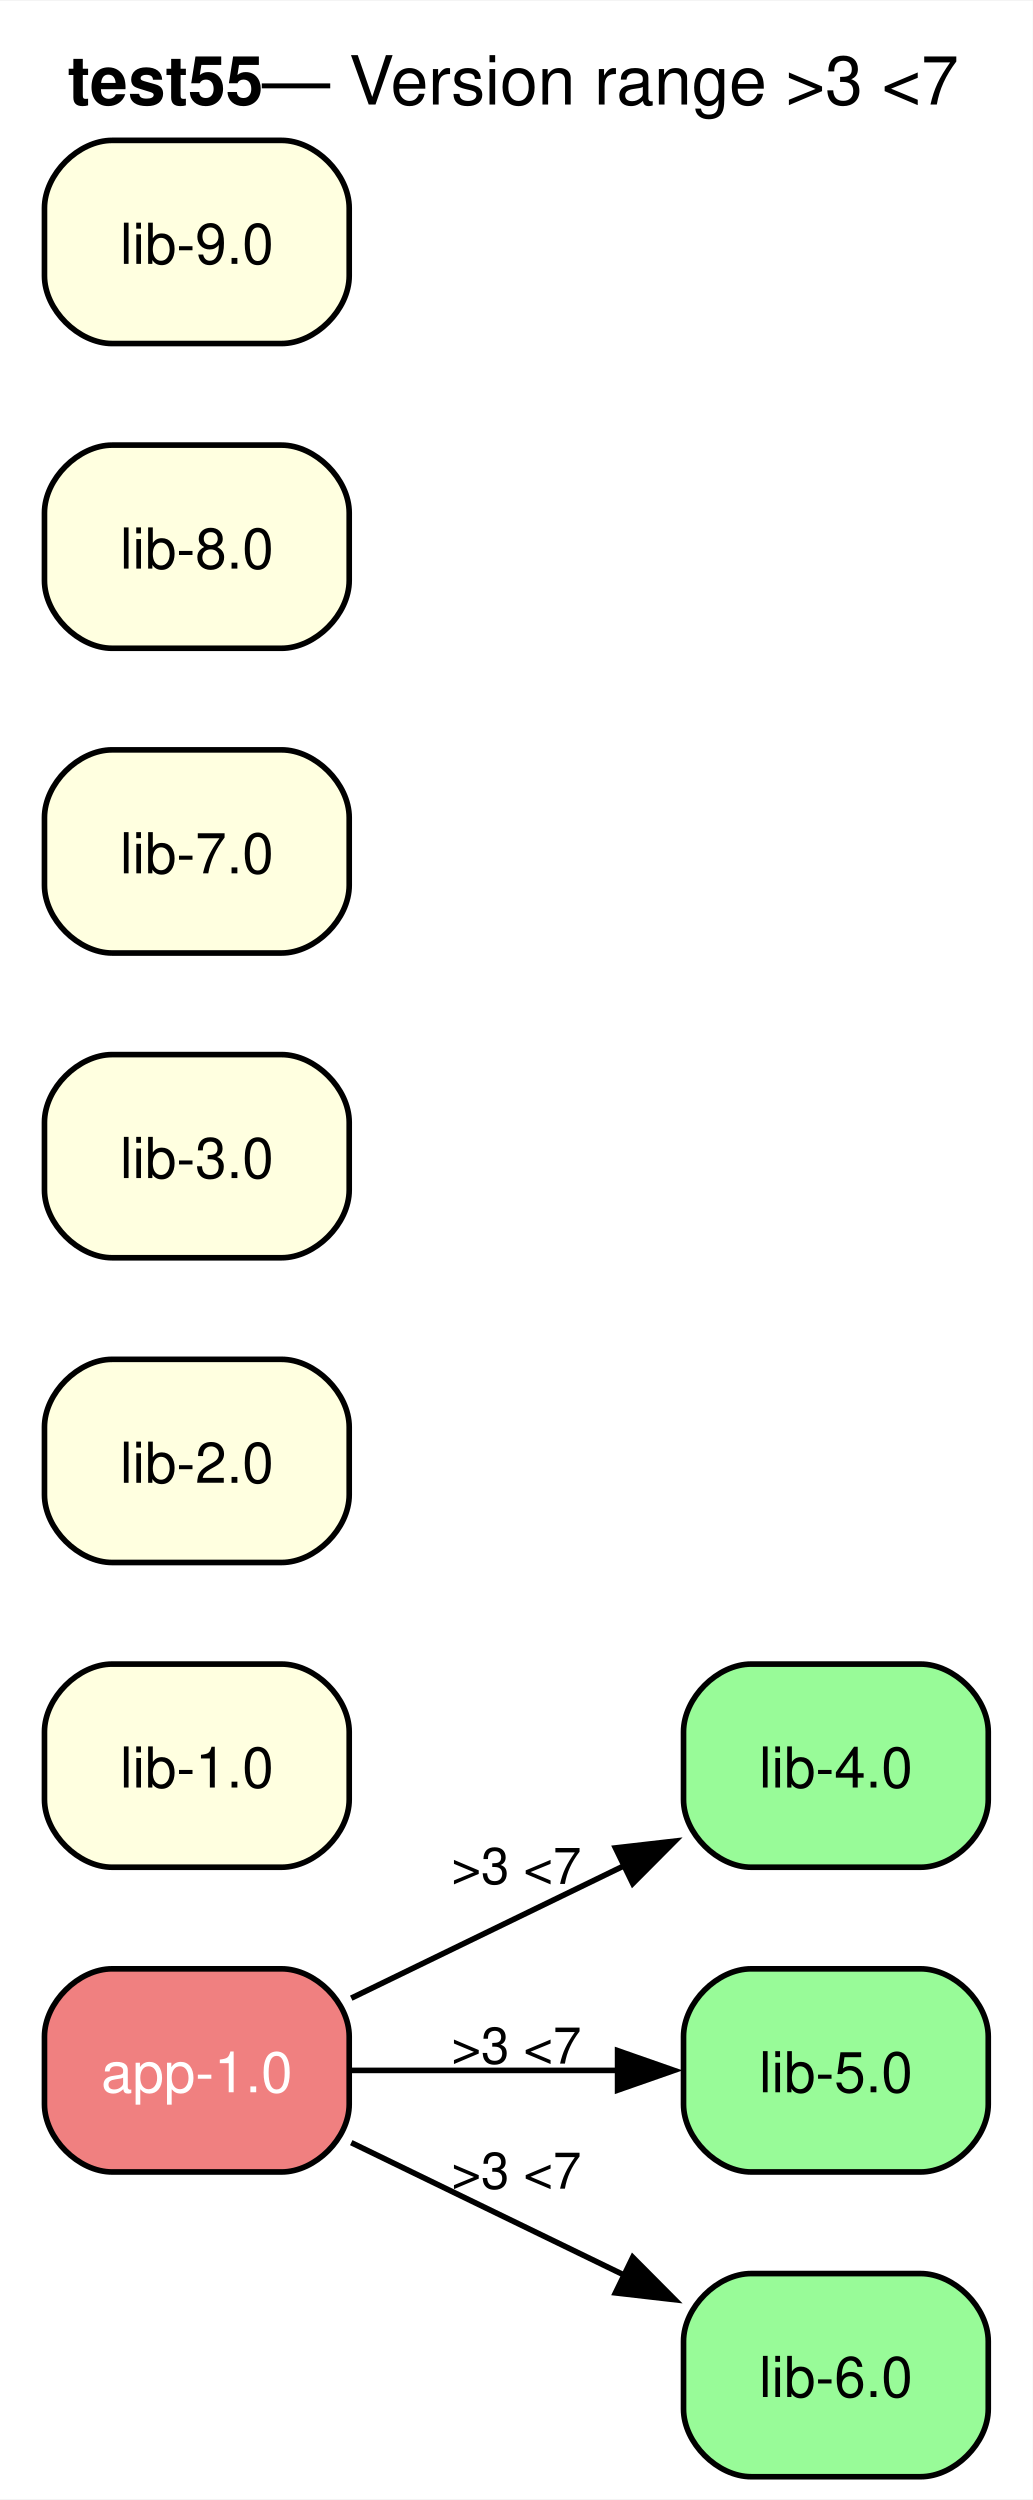
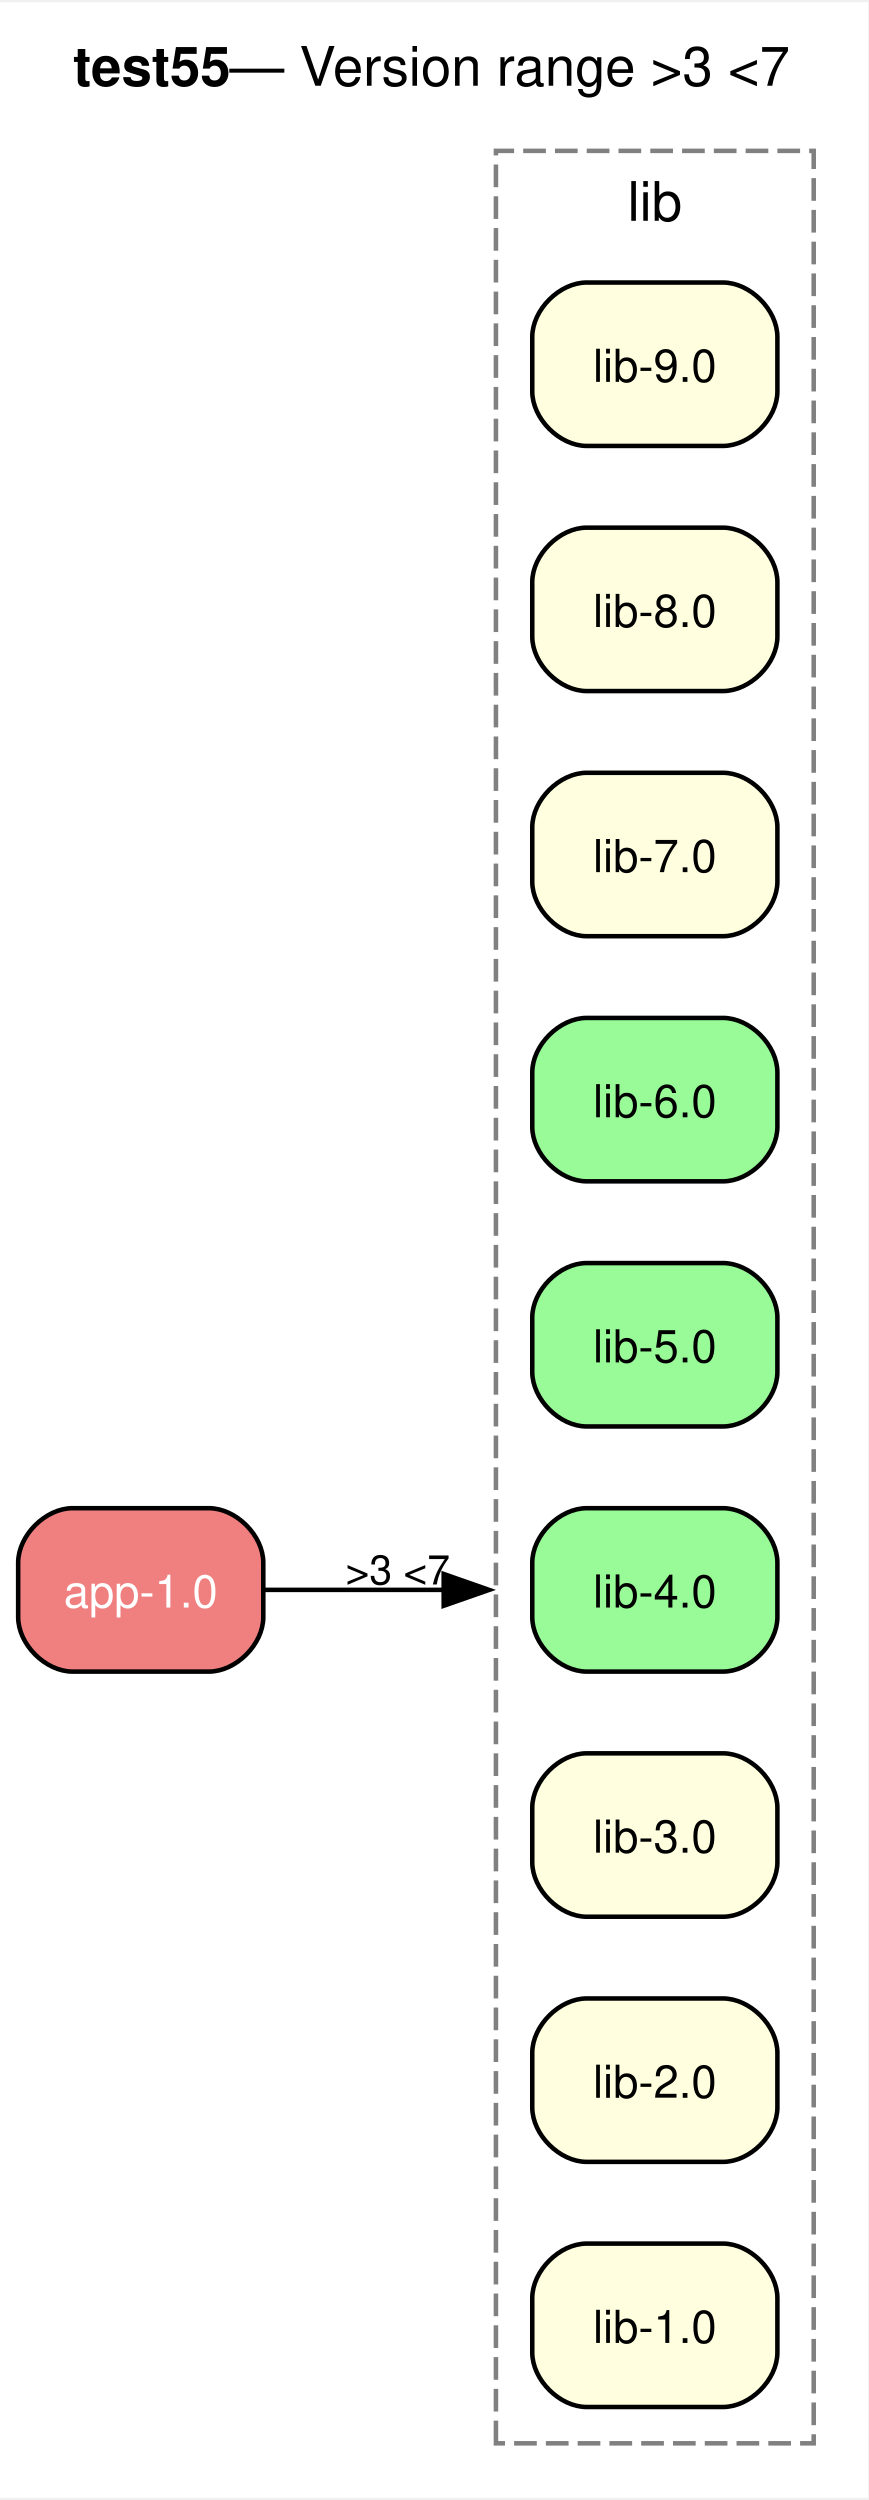
- <svg xmlns="http://www.w3.org/2000/svg" width="183pt" height="443pt" viewBox="0.00 0.00 183.00 442.75">
-   <g id="graph0" class="graph" transform="scale(1 1) rotate(0) translate(4 438.75)">
-     <polygon fill="white" stroke="none" points="-4,4 -4,-438.75 179,-438.75 179,4 -4,4" />
-     <text text-anchor="start" x="8" y="-420.35" font-family="Helvetica,sans-Serif" font-weight="bold" font-size="12.00">test55</text>
-     <text text-anchor="start" x="42.5" y="-420.35" font-family="Helvetica,sans-Serif" font-size="12.00"> — Version range &gt;3 &lt;7</text>
+ <svg xmlns="http://www.w3.org/2000/svg" width="191pt" height="550pt" viewBox="0.00 0.00 191.25 549.75">
+   <g id="graph0" class="graph" transform="scale(1 1) rotate(0) translate(4 545.75)">
+     <polygon fill="white" stroke="none" points="-4,4 -4,-545.75 187.25,-545.75 187.25,4 -4,4" />
+     <text text-anchor="start" x="12.12" y="-527.35" font-family="Helvetica,sans-Serif" font-weight="bold" font-size="12.00">test55</text>
+     <text text-anchor="start" x="46.62" y="-527.35" font-family="Helvetica,sans-Serif" font-size="12.00"> — Version range &gt;3 &lt;7</text>
+     <g id="clust1" class="cluster">
+       <polygon fill="none" stroke="gray" stroke-dasharray="5,2" points="105.25,-8 105.25,-513 175.25,-513 175.25,-8 105.25,-8" />
+       <text text-anchor="middle" x="140.25" y="-497.6" font-family="Helvetica,sans-Serif" font-size="12.00">lib</text>
+     </g>
    <g id="node1" class="node">
-       <path fill="lightcoral" stroke="black" d="M45.88,-90C45.88,-90 15.88,-90 15.88,-90 9.88,-90 3.88,-84 3.88,-78 3.88,-78 3.88,-66 3.88,-66 3.88,-60 9.88,-54 15.88,-54 15.88,-54 45.88,-54 45.88,-54 51.88,-54 57.88,-60 57.88,-66 57.88,-66 57.88,-78 57.88,-78 57.88,-84 51.88,-90 45.88,-90" />
-       <text text-anchor="middle" x="30.88" y="-68.12" font-family="Helvetica,sans-Serif" font-size="10.00" fill="white">app-1.0</text>
+       <path fill="lightyellow" stroke="black" d="M155.25,-52C155.25,-52 125.25,-52 125.25,-52 119.25,-52 113.25,-46 113.25,-40 113.25,-40 113.25,-28 113.25,-28 113.25,-22 119.25,-16 125.25,-16 125.25,-16 155.25,-16 155.25,-16 161.25,-16 167.25,-22 167.25,-28 167.25,-28 167.25,-40 167.25,-40 167.25,-46 161.25,-52 155.25,-52" />
+       <text text-anchor="middle" x="140.25" y="-30.12" font-family="Helvetica,sans-Serif" font-size="10.00">lib-1.0</text>
+     </g>
+     <g id="node2" class="node">
+       <path fill="lightyellow" stroke="black" d="M155.25,-106C155.25,-106 125.25,-106 125.25,-106 119.25,-106 113.25,-100 113.25,-94 113.25,-94 113.25,-82 113.25,-82 113.25,-76 119.25,-70 125.25,-70 125.25,-70 155.25,-70 155.25,-70 161.25,-70 167.25,-76 167.25,-82 167.25,-82 167.25,-94 167.25,-94 167.25,-100 161.25,-106 155.25,-106" />
+       <text text-anchor="middle" x="140.25" y="-84.12" font-family="Helvetica,sans-Serif" font-size="10.00">lib-2.0</text>
+     </g>
+     <g id="node3" class="node">
+       <path fill="lightyellow" stroke="black" d="M155.25,-160C155.25,-160 125.25,-160 125.25,-160 119.25,-160 113.25,-154 113.25,-148 113.25,-148 113.25,-136 113.25,-136 113.25,-130 119.25,-124 125.25,-124 125.25,-124 155.25,-124 155.25,-124 161.25,-124 167.25,-130 167.25,-136 167.25,-136 167.25,-148 167.25,-148 167.25,-154 161.25,-160 155.25,-160" />
+       <text text-anchor="middle" x="140.25" y="-138.12" font-family="Helvetica,sans-Serif" font-size="10.00">lib-3.0</text>
+     </g>
+     <g id="node4" class="node">
+       <path fill="palegreen" stroke="black" d="M155.25,-214C155.25,-214 125.25,-214 125.25,-214 119.25,-214 113.25,-208 113.25,-202 113.25,-202 113.25,-190 113.25,-190 113.25,-184 119.25,-178 125.25,-178 125.25,-178 155.25,-178 155.25,-178 161.25,-178 167.25,-184 167.25,-190 167.25,-190 167.25,-202 167.25,-202 167.25,-208 161.25,-214 155.25,-214" />
+       <text text-anchor="middle" x="140.25" y="-192.12" font-family="Helvetica,sans-Serif" font-size="10.00">lib-4.0</text>
    </g>
    <g id="node5" class="node">
-       <path fill="palegreen" stroke="black" d="M159.12,-144C159.12,-144 129.12,-144 129.12,-144 123.12,-144 117.12,-138 117.12,-132 117.12,-132 117.12,-120 117.12,-120 117.12,-114 123.12,-108 129.12,-108 129.12,-108 159.12,-108 159.12,-108 165.12,-108 171.12,-114 171.12,-120 171.12,-120 171.12,-132 171.12,-132 171.12,-138 165.12,-144 159.12,-144" />
-       <text text-anchor="middle" x="144.12" y="-122.12" font-family="Helvetica,sans-Serif" font-size="10.00">lib-4.0</text>
+       <path fill="palegreen" stroke="black" d="M155.25,-268C155.25,-268 125.25,-268 125.25,-268 119.25,-268 113.25,-262 113.25,-256 113.25,-256 113.25,-244 113.25,-244 113.25,-238 119.25,-232 125.25,-232 125.25,-232 155.25,-232 155.25,-232 161.25,-232 167.25,-238 167.25,-244 167.25,-244 167.25,-256 167.25,-256 167.25,-262 161.25,-268 155.25,-268" />
+       <text text-anchor="middle" x="140.25" y="-246.12" font-family="Helvetica,sans-Serif" font-size="10.00">lib-5.0</text>
+     </g>
+     <g id="node6" class="node">
+       <path fill="palegreen" stroke="black" d="M155.25,-322C155.25,-322 125.25,-322 125.25,-322 119.25,-322 113.25,-316 113.25,-310 113.25,-310 113.25,-298 113.25,-298 113.25,-292 119.25,-286 125.25,-286 125.25,-286 155.25,-286 155.25,-286 161.25,-286 167.25,-292 167.25,-298 167.25,-298 167.25,-310 167.25,-310 167.25,-316 161.25,-322 155.25,-322" />
+       <text text-anchor="middle" x="140.25" y="-300.12" font-family="Helvetica,sans-Serif" font-size="10.00">lib-6.0</text>
+     </g>
+     <g id="node7" class="node">
+       <path fill="lightyellow" stroke="black" d="M155.25,-376C155.25,-376 125.25,-376 125.25,-376 119.25,-376 113.25,-370 113.25,-364 113.25,-364 113.25,-352 113.25,-352 113.25,-346 119.25,-340 125.25,-340 125.25,-340 155.25,-340 155.25,-340 161.25,-340 167.25,-346 167.25,-352 167.25,-352 167.25,-364 167.25,-364 167.25,-370 161.25,-376 155.25,-376" />
+       <text text-anchor="middle" x="140.25" y="-354.12" font-family="Helvetica,sans-Serif" font-size="10.00">lib-7.0</text>
+     </g>
+     <g id="node8" class="node">
+       <path fill="lightyellow" stroke="black" d="M155.25,-430C155.25,-430 125.25,-430 125.25,-430 119.25,-430 113.25,-424 113.25,-418 113.25,-418 113.25,-406 113.25,-406 113.25,-400 119.25,-394 125.25,-394 125.25,-394 155.25,-394 155.25,-394 161.25,-394 167.25,-400 167.25,-406 167.25,-406 167.25,-418 167.25,-418 167.25,-424 161.25,-430 155.25,-430" />
+       <text text-anchor="middle" x="140.25" y="-408.12" font-family="Helvetica,sans-Serif" font-size="10.00">lib-8.0</text>
+     </g>
+     <g id="node9" class="node">
+       <path fill="lightyellow" stroke="black" d="M155.25,-484C155.25,-484 125.25,-484 125.25,-484 119.25,-484 113.25,-478 113.25,-472 113.25,-472 113.25,-460 113.25,-460 113.25,-454 119.25,-448 125.25,-448 125.25,-448 155.25,-448 155.25,-448 161.25,-448 167.25,-454 167.25,-460 167.25,-460 167.25,-472 167.25,-472 167.25,-478 161.25,-484 155.25,-484" />
+       <text text-anchor="middle" x="140.25" y="-462.12" font-family="Helvetica,sans-Serif" font-size="10.00">lib-9.0</text>
+     </g>
+     <g id="node10" class="node">
+       <path fill="lightcoral" stroke="black" d="M42,-214C42,-214 12,-214 12,-214 6,-214 0,-208 0,-202 0,-202 0,-190 0,-190 0,-184 6,-178 12,-178 12,-178 42,-178 42,-178 48,-178 54,-184 54,-190 54,-190 54,-202 54,-202 54,-208 48,-214 42,-214" />
+       <text text-anchor="middle" x="27" y="-192.12" font-family="Helvetica,sans-Serif" font-size="10.00" fill="white">app-1.0</text>
    </g>
    <g id="edge1" class="edge">
-       <path fill="none" stroke="black" d="M58.24,-84.8C72.79,-91.86 91.07,-100.73 106.93,-108.43" />
-       <polygon fill="black" stroke="black" points="105.06,-111.42 115.59,-112.63 108.12,-105.12 105.06,-111.42" />
-       <text text-anchor="middle" x="87.5" y="-105.04" font-family="Helvetica,sans-Serif" font-size="9.00">&gt;3 &lt;7</text>
-     </g>
-     <g id="node6" class="node">
-       <path fill="palegreen" stroke="black" d="M159.12,-90C159.12,-90 129.12,-90 129.12,-90 123.12,-90 117.12,-84 117.12,-78 117.12,-78 117.12,-66 117.12,-66 117.12,-60 123.12,-54 129.12,-54 129.12,-54 159.12,-54 159.12,-54 165.12,-54 171.12,-60 171.12,-66 171.12,-66 171.12,-78 171.12,-78 171.12,-84 165.12,-90 159.12,-90" />
-       <text text-anchor="middle" x="144.12" y="-68.12" font-family="Helvetica,sans-Serif" font-size="10.00">lib-5.0</text>
-     </g>
-     <g id="edge2" class="edge">
-       <path fill="none" stroke="black" d="M58.24,-72C72.37,-72 90.03,-72 105.57,-72" />
-       <polygon fill="black" stroke="black" points="105.44,-75.5 115.44,-72 105.44,-68.5 105.44,-75.5" />
-       <text text-anchor="middle" x="87.5" y="-73.2" font-family="Helvetica,sans-Serif" font-size="9.00">&gt;3 &lt;7</text>
-     </g>
-     <g id="node7" class="node">
-       <path fill="palegreen" stroke="black" d="M159.12,-36C159.12,-36 129.12,-36 129.12,-36 123.12,-36 117.12,-30 117.12,-24 117.12,-24 117.12,-12 117.12,-12 117.12,-6 123.12,0 129.12,0 129.12,0 159.12,0 159.12,0 165.12,0 171.12,-6 171.12,-12 171.12,-12 171.12,-24 171.12,-24 171.12,-30 165.12,-36 159.12,-36" />
-       <text text-anchor="middle" x="144.12" y="-14.12" font-family="Helvetica,sans-Serif" font-size="10.00">lib-6.0</text>
-     </g>
-     <g id="edge3" class="edge">
-       <path fill="none" stroke="black" d="M58.24,-59.2C72.79,-52.14 91.07,-43.27 106.93,-35.57" />
-       <polygon fill="black" stroke="black" points="108.12,-38.88 115.59,-31.37 105.06,-32.58 108.12,-38.88" />
-       <text text-anchor="middle" x="87.5" y="-51.04" font-family="Helvetica,sans-Serif" font-size="9.00">&gt;3 &lt;7</text>
-     </g>
-     <g id="node2" class="node">
-       <path fill="lightyellow" stroke="black" d="M45.88,-144C45.88,-144 15.88,-144 15.88,-144 9.88,-144 3.88,-138 3.88,-132 3.88,-132 3.88,-120 3.88,-120 3.88,-114 9.88,-108 15.88,-108 15.88,-108 45.88,-108 45.88,-108 51.88,-108 57.88,-114 57.88,-120 57.88,-120 57.88,-132 57.88,-132 57.88,-138 51.88,-144 45.88,-144" />
-       <text text-anchor="middle" x="30.88" y="-122.12" font-family="Helvetica,sans-Serif" font-size="10.00">lib-1.0</text>
-     </g>
-     <g id="node3" class="node">
-       <path fill="lightyellow" stroke="black" d="M45.88,-198C45.88,-198 15.88,-198 15.88,-198 9.88,-198 3.88,-192 3.88,-186 3.88,-186 3.88,-174 3.88,-174 3.88,-168 9.88,-162 15.88,-162 15.88,-162 45.88,-162 45.88,-162 51.88,-162 57.88,-168 57.88,-174 57.88,-174 57.88,-186 57.88,-186 57.88,-192 51.88,-198 45.88,-198" />
-       <text text-anchor="middle" x="30.88" y="-176.12" font-family="Helvetica,sans-Serif" font-size="10.00">lib-2.0</text>
-     </g>
-     <g id="node4" class="node">
-       <path fill="lightyellow" stroke="black" d="M45.88,-252C45.88,-252 15.88,-252 15.88,-252 9.88,-252 3.88,-246 3.88,-240 3.88,-240 3.88,-228 3.88,-228 3.88,-222 9.88,-216 15.88,-216 15.88,-216 45.88,-216 45.88,-216 51.88,-216 57.88,-222 57.88,-228 57.88,-228 57.88,-240 57.88,-240 57.88,-246 51.88,-252 45.88,-252" />
-       <text text-anchor="middle" x="30.88" y="-230.12" font-family="Helvetica,sans-Serif" font-size="10.00">lib-3.0</text>
-     </g>
-     <g id="node8" class="node">
-       <path fill="lightyellow" stroke="black" d="M45.88,-306C45.88,-306 15.88,-306 15.88,-306 9.88,-306 3.88,-300 3.88,-294 3.88,-294 3.88,-282 3.88,-282 3.88,-276 9.88,-270 15.88,-270 15.88,-270 45.88,-270 45.88,-270 51.88,-270 57.88,-276 57.88,-282 57.88,-282 57.88,-294 57.88,-294 57.88,-300 51.88,-306 45.88,-306" />
-       <text text-anchor="middle" x="30.88" y="-284.12" font-family="Helvetica,sans-Serif" font-size="10.00">lib-7.0</text>
-     </g>
-     <g id="node9" class="node">
-       <path fill="lightyellow" stroke="black" d="M45.88,-360C45.88,-360 15.88,-360 15.88,-360 9.88,-360 3.88,-354 3.88,-348 3.88,-348 3.88,-336 3.88,-336 3.88,-330 9.88,-324 15.88,-324 15.88,-324 45.88,-324 45.88,-324 51.88,-324 57.88,-330 57.88,-336 57.88,-336 57.88,-348 57.88,-348 57.88,-354 51.88,-360 45.88,-360" />
-       <text text-anchor="middle" x="30.88" y="-338.12" font-family="Helvetica,sans-Serif" font-size="10.00">lib-8.0</text>
-     </g>
-     <g id="node10" class="node">
-       <path fill="lightyellow" stroke="black" d="M45.88,-414C45.88,-414 15.88,-414 15.88,-414 9.88,-414 3.88,-408 3.88,-402 3.88,-402 3.88,-390 3.88,-390 3.88,-384 9.88,-378 15.88,-378 15.88,-378 45.88,-378 45.88,-378 51.88,-378 57.88,-384 57.88,-390 57.88,-390 57.88,-402 57.88,-402 57.88,-408 51.88,-414 45.88,-414" />
-       <text text-anchor="middle" x="30.88" y="-392.12" font-family="Helvetica,sans-Serif" font-size="10.00">lib-9.0</text>
+       <path fill="none" stroke="black" d="M54.36,-196C68.5,-196 86.15,-196 101.69,-196" />
+       <polygon fill="black" stroke="black" points="93.74,-199.5 103.74,-196 93.74,-192.5 93.74,-199.5" />
+       <text text-anchor="middle" x="83.62" y="-197.2" font-family="Helvetica,sans-Serif" font-size="9.00">&gt;3 &lt;7</text>
    </g>
  </g>
</svg>
